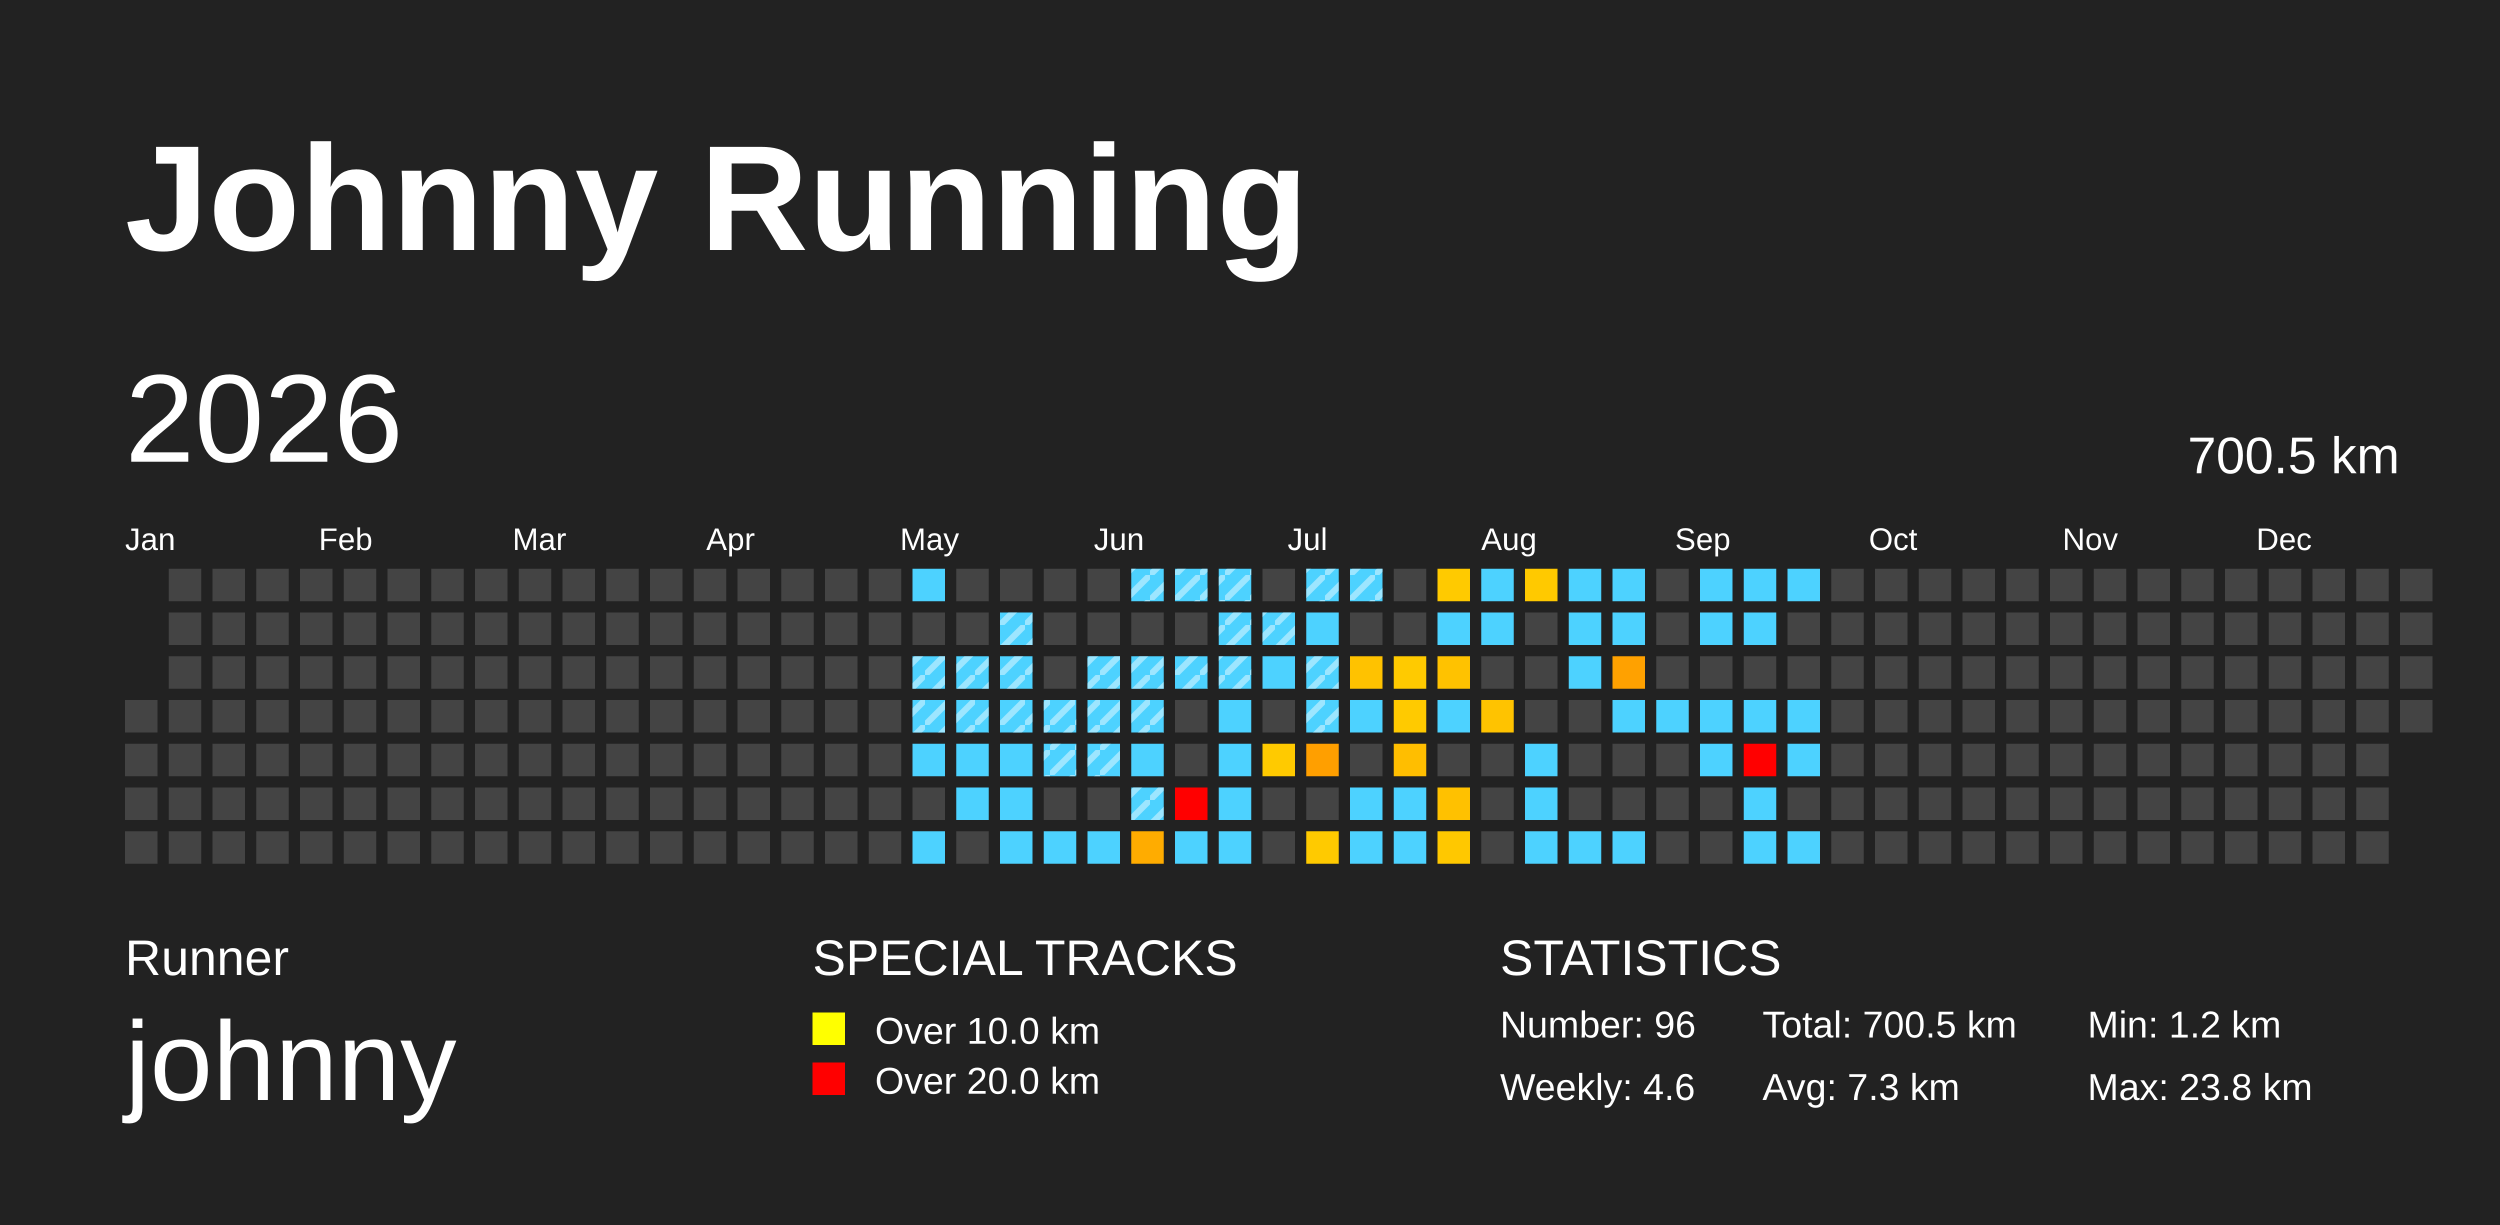
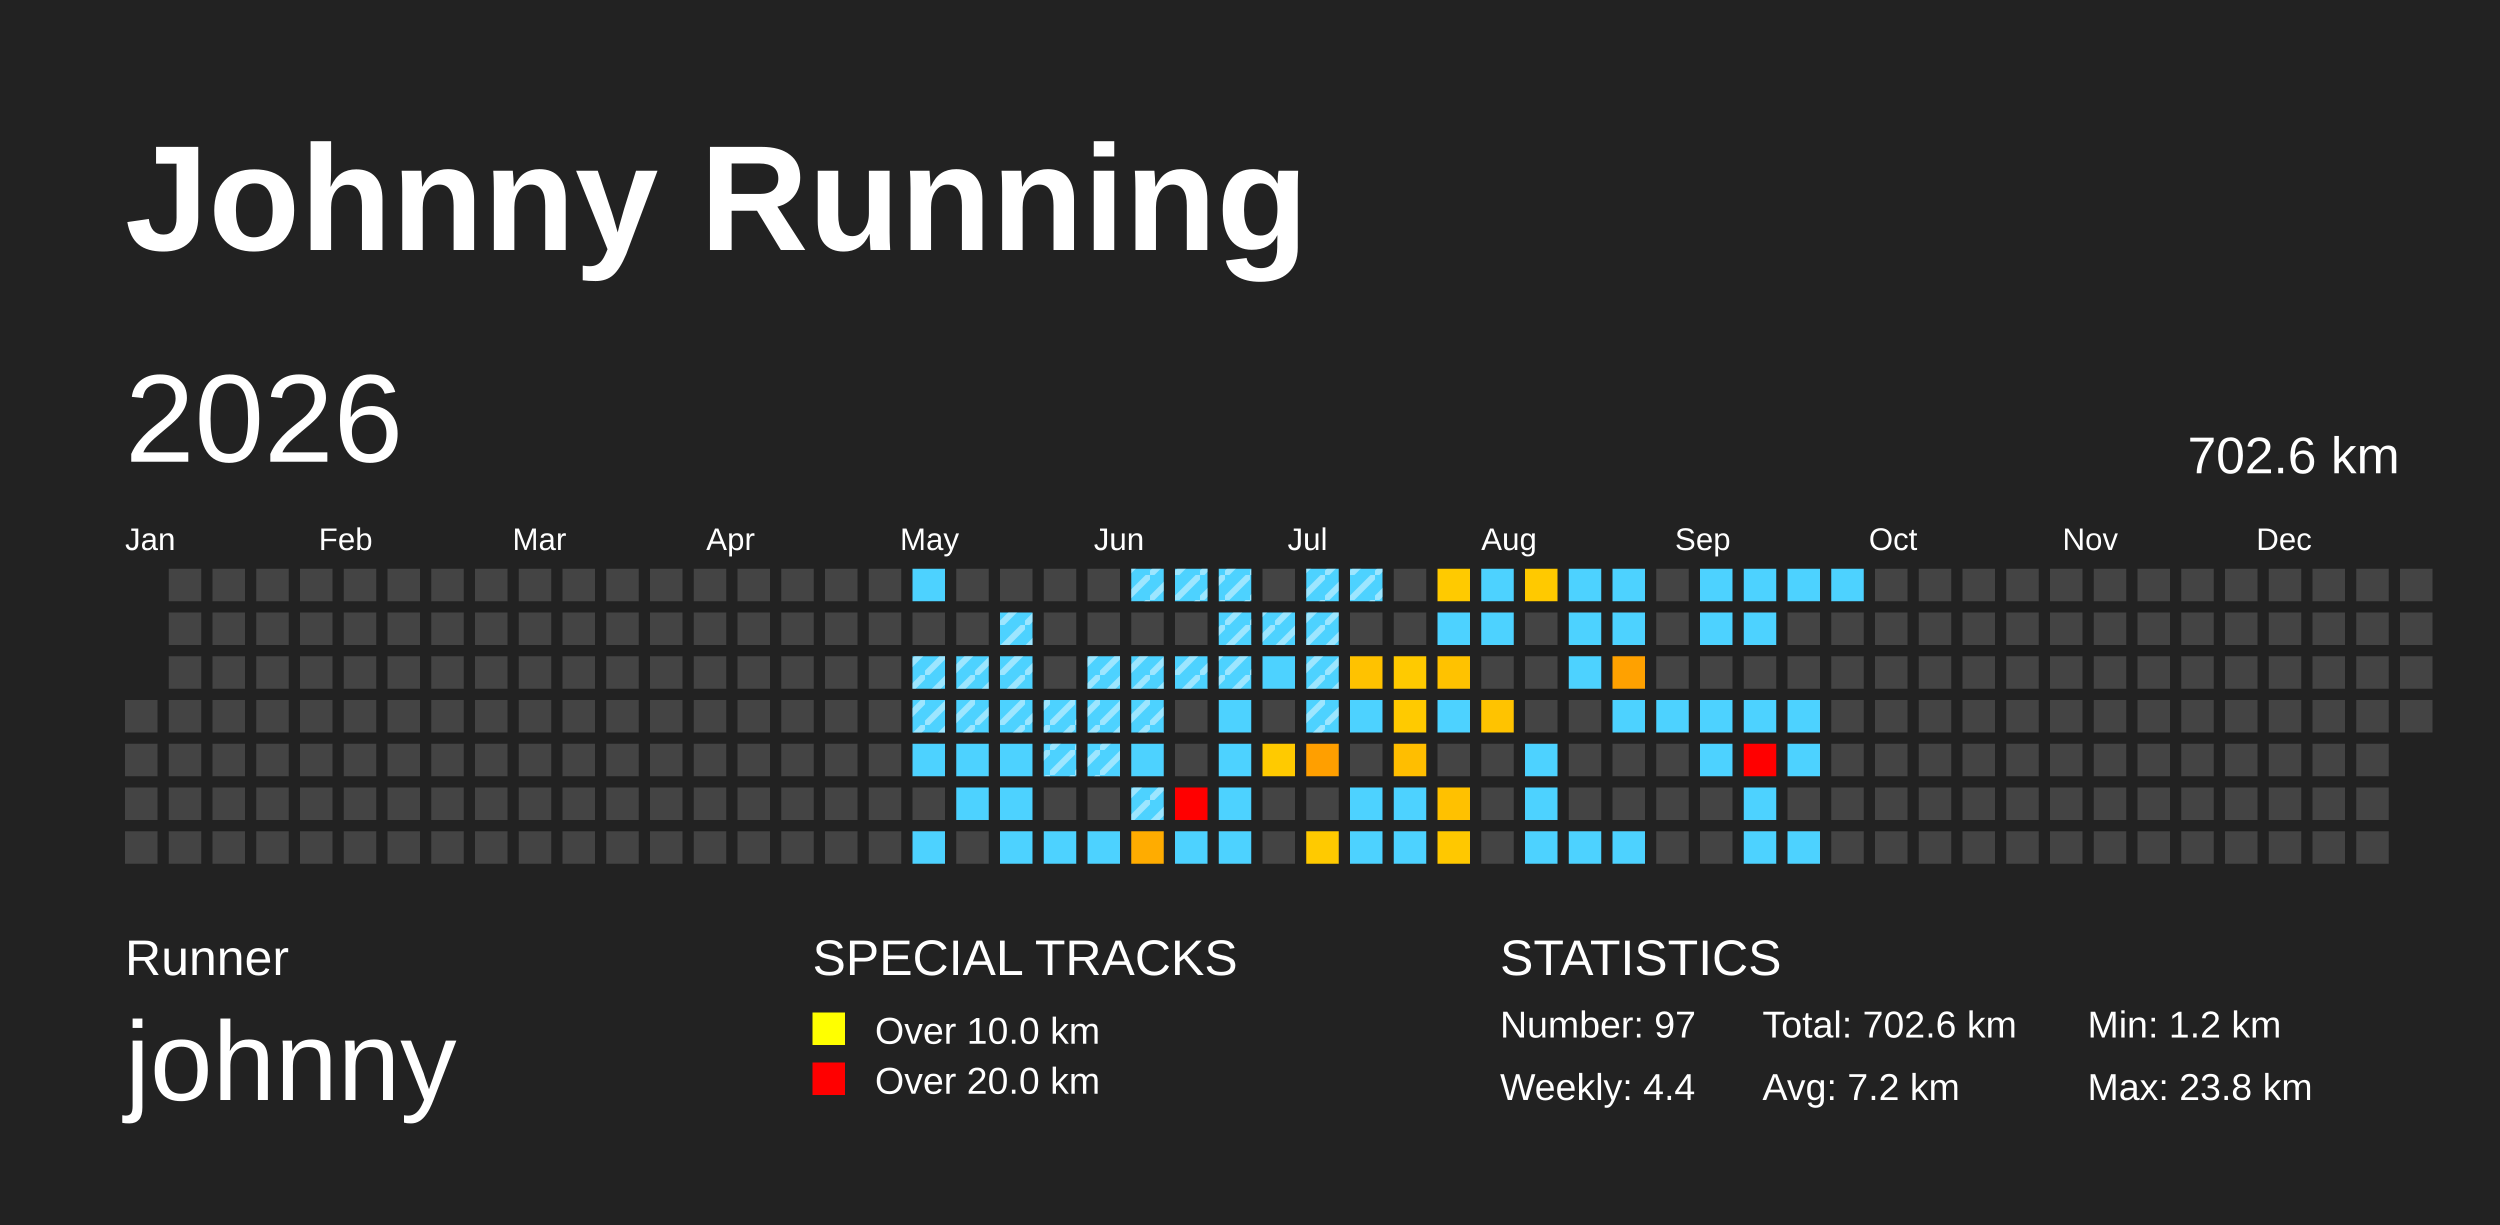
<svg xmlns="http://www.w3.org/2000/svg" baseProfile="full" height="98mm" version="1.1" viewBox="0,0,200,98" width="200mm">
  <defs>
    <pattern height="2" id="indoor-stripe" patternUnits="userSpaceOnUse" width="2">
      <line stroke="white" stroke-opacity="0.45" stroke-width="0.5" x1="0" x2="2" y1="2" y2="0" />
    </pattern>
  </defs>
  <rect fill="#222222" height="98" width="200" x="0" y="0" />
  <text fill="#FFFFFF" style="font-size:12px; font-family:Arial; font-weight:bold;" x="10" y="20">Johnny Running</text>
  <text fill="#FFFFFF" style="font-size:4px; font-family:Arial" x="10" y="78">Runner</text>
  <text fill="#FFFFFF" style="font-size:9px; font-family:Arial" x="10" y="88">johnny</text>
  <text fill="#FFFFFF" style="font-size:4px; font-family:Arial" x="65" y="78">SPECIAL TRACKS</text>
  <rect fill="yellow" height="2.6" width="2.6" x="65" y="81" />
  <text fill="#FFFFFF" style="font-size:3px; font-family:Arial" x="70" y="83.5">Over 10.0 km</text>
  <rect fill="red" height="2.6" width="2.6" x="65" y="85" />
  <text fill="#FFFFFF" style="font-size:3px; font-family:Arial" x="70" y="87.5">Over 20.0 km</text>
  <text fill="#FFFFFF" style="font-size:4px; font-family:Arial" x="120" y="78">STATISTICS</text>
-   <text fill="#FFFFFF" style="font-size:3px; font-family:Arial" x="120" y="83">Number: 96</text>
-   <text fill="#FFFFFF" style="font-size:3px; font-family:Arial" x="120" y="88">Weekly: 4.6</text>
-   <text fill="#FFFFFF" style="font-size:3px; font-family:Arial" x="141" y="83">Total: 700.5 km</text>
-   <text fill="#FFFFFF" style="font-size:3px; font-family:Arial" x="141" y="88">Avg: 7.3 km</text>
+   <text fill="#FFFFFF" style="font-size:3px; font-family:Arial" x="120" y="83">Number: 97</text>
+   <text fill="#FFFFFF" style="font-size:3px; font-family:Arial" x="120" y="88">Weekly: 4.4</text>
+   <text fill="#FFFFFF" style="font-size:3px; font-family:Arial" x="141" y="83">Total: 702.6 km</text>
+   <text fill="#FFFFFF" style="font-size:3px; font-family:Arial" x="141" y="88">Avg: 7.2 km</text>
  <text fill="#FFFFFF" style="font-size:3px; font-family:Arial" x="167" y="83">Min: 1.2 km</text>
  <text fill="#FFFFFF" style="font-size:3px; font-family:Arial" x="167" y="88">Max: 23.8 km</text>
  <text dominant-baseline="hanging" fill="#FFFFFF" style="font-size:10.0px; font-family:Arial;" x="10" y="30">2026</text>
-   <text dominant-baseline="hanging" fill="#FFFFFF" style="font-size:4.125px; font-family:Arial;" x="175" y="35">700.5 km</text>
+   <text dominant-baseline="hanging" fill="#FFFFFF" style="font-size:4.125px; font-family:Arial;" x="175" y="35">702.6 km</text>
  <text fill="#FFFFFF" style="font-size:2.5px; font-family:Arial" x="10.0" y="44">Jan</text>
  <text fill="#FFFFFF" style="font-size:2.5px; font-family:Arial" x="25.5" y="44">Feb</text>
  <text fill="#FFFFFF" style="font-size:2.5px; font-family:Arial" x="41.0" y="44">Mar</text>
  <text fill="#FFFFFF" style="font-size:2.5px; font-family:Arial" x="56.5" y="44">Apr</text>
  <text fill="#FFFFFF" style="font-size:2.5px; font-family:Arial" x="72.0" y="44">May</text>
  <text fill="#FFFFFF" style="font-size:2.5px; font-family:Arial" x="87.5" y="44">Jun</text>
  <text fill="#FFFFFF" style="font-size:2.5px; font-family:Arial" x="103.0" y="44">Jul</text>
  <text fill="#FFFFFF" style="font-size:2.5px; font-family:Arial" x="118.5" y="44">Aug</text>
  <text fill="#FFFFFF" style="font-size:2.5px; font-family:Arial" x="134.0" y="44">Sep</text>
  <text fill="#FFFFFF" style="font-size:2.5px; font-family:Arial" x="149.5" y="44">Oct</text>
  <text fill="#FFFFFF" style="font-size:2.5px; font-family:Arial" x="165.0" y="44">Nov</text>
  <text fill="#FFFFFF" style="font-size:2.5px; font-family:Arial" x="180.5" y="44">Dec</text>
  <rect fill="#444444" height="2.6" width="2.6" x="10.0" y="56.0" />
  <rect fill="#444444" height="2.6" width="2.6" x="10.0" y="59.5" />
  <rect fill="#444444" height="2.6" width="2.6" x="10.0" y="63.0" />
  <rect fill="#444444" height="2.6" width="2.6" x="10.0" y="66.5" />
  <rect fill="#444444" height="2.6" width="2.6" x="13.5" y="45.5" />
  <rect fill="#444444" height="2.6" width="2.6" x="13.5" y="49.0" />
  <rect fill="#444444" height="2.6" width="2.6" x="13.5" y="52.5" />
  <rect fill="#444444" height="2.6" width="2.6" x="13.5" y="56.0" />
  <rect fill="#444444" height="2.6" width="2.6" x="13.5" y="59.5" />
  <rect fill="#444444" height="2.6" width="2.6" x="13.5" y="63.0" />
  <rect fill="#444444" height="2.6" width="2.6" x="13.5" y="66.5" />
  <rect fill="#444444" height="2.6" width="2.6" x="17.0" y="45.5" />
  <rect fill="#444444" height="2.6" width="2.6" x="17.0" y="49.0" />
  <rect fill="#444444" height="2.6" width="2.6" x="17.0" y="52.5" />
  <rect fill="#444444" height="2.6" width="2.6" x="17.0" y="56.0" />
  <rect fill="#444444" height="2.6" width="2.6" x="17.0" y="59.5" />
  <rect fill="#444444" height="2.6" width="2.6" x="17.0" y="63.0" />
  <rect fill="#444444" height="2.6" width="2.6" x="17.0" y="66.5" />
  <rect fill="#444444" height="2.6" width="2.6" x="20.5" y="45.5" />
  <rect fill="#444444" height="2.6" width="2.6" x="20.5" y="49.0" />
  <rect fill="#444444" height="2.6" width="2.6" x="20.5" y="52.5" />
  <rect fill="#444444" height="2.6" width="2.6" x="20.5" y="56.0" />
  <rect fill="#444444" height="2.6" width="2.6" x="20.5" y="59.5" />
  <rect fill="#444444" height="2.6" width="2.6" x="20.5" y="63.0" />
  <rect fill="#444444" height="2.6" width="2.6" x="20.5" y="66.5" />
  <rect fill="#444444" height="2.6" width="2.6" x="24.0" y="45.5" />
  <rect fill="#444444" height="2.6" width="2.6" x="24.0" y="49.0" />
  <rect fill="#444444" height="2.6" width="2.6" x="24.0" y="52.5" />
  <rect fill="#444444" height="2.6" width="2.6" x="24.0" y="56.0" />
  <rect fill="#444444" height="2.6" width="2.6" x="24.0" y="59.5" />
  <rect fill="#444444" height="2.6" width="2.6" x="24.0" y="63.0" />
  <rect fill="#444444" height="2.6" width="2.6" x="24.0" y="66.5" />
  <rect fill="#444444" height="2.6" width="2.6" x="27.5" y="45.5" />
  <rect fill="#444444" height="2.6" width="2.6" x="27.5" y="49.0" />
  <rect fill="#444444" height="2.6" width="2.6" x="27.5" y="52.5" />
  <rect fill="#444444" height="2.6" width="2.6" x="27.5" y="56.0" />
  <rect fill="#444444" height="2.6" width="2.6" x="27.5" y="59.5" />
  <rect fill="#444444" height="2.6" width="2.6" x="27.5" y="63.0" />
  <rect fill="#444444" height="2.6" width="2.6" x="27.5" y="66.5" />
  <rect fill="#444444" height="2.6" width="2.6" x="31.0" y="45.5" />
  <rect fill="#444444" height="2.6" width="2.6" x="31.0" y="49.0" />
  <rect fill="#444444" height="2.6" width="2.6" x="31.0" y="52.5" />
  <rect fill="#444444" height="2.6" width="2.6" x="31.0" y="56.0" />
  <rect fill="#444444" height="2.6" width="2.6" x="31.0" y="59.5" />
  <rect fill="#444444" height="2.6" width="2.6" x="31.0" y="63.0" />
  <rect fill="#444444" height="2.6" width="2.6" x="31.0" y="66.5" />
  <rect fill="#444444" height="2.6" width="2.6" x="34.5" y="45.5" />
  <rect fill="#444444" height="2.6" width="2.6" x="34.5" y="49.0" />
  <rect fill="#444444" height="2.6" width="2.6" x="34.5" y="52.5" />
  <rect fill="#444444" height="2.6" width="2.6" x="34.5" y="56.0" />
  <rect fill="#444444" height="2.6" width="2.6" x="34.5" y="59.5" />
  <rect fill="#444444" height="2.6" width="2.6" x="34.5" y="63.0" />
  <rect fill="#444444" height="2.6" width="2.6" x="34.5" y="66.5" />
  <rect fill="#444444" height="2.6" width="2.6" x="38.0" y="45.5" />
  <rect fill="#444444" height="2.6" width="2.6" x="38.0" y="49.0" />
  <rect fill="#444444" height="2.6" width="2.6" x="38.0" y="52.5" />
  <rect fill="#444444" height="2.6" width="2.6" x="38.0" y="56.0" />
  <rect fill="#444444" height="2.6" width="2.6" x="38.0" y="59.5" />
  <rect fill="#444444" height="2.6" width="2.6" x="38.0" y="63.0" />
  <rect fill="#444444" height="2.6" width="2.6" x="38.0" y="66.5" />
  <rect fill="#444444" height="2.6" width="2.6" x="41.5" y="45.5" />
  <rect fill="#444444" height="2.6" width="2.6" x="41.5" y="49.0" />
  <rect fill="#444444" height="2.6" width="2.6" x="41.5" y="52.5" />
  <rect fill="#444444" height="2.6" width="2.6" x="41.5" y="56.0" />
  <rect fill="#444444" height="2.6" width="2.6" x="41.5" y="59.5" />
  <rect fill="#444444" height="2.6" width="2.6" x="41.5" y="63.0" />
  <rect fill="#444444" height="2.6" width="2.6" x="41.5" y="66.5" />
  <rect fill="#444444" height="2.6" width="2.6" x="45.0" y="45.5" />
  <rect fill="#444444" height="2.6" width="2.6" x="45.0" y="49.0" />
  <rect fill="#444444" height="2.6" width="2.6" x="45.0" y="52.5" />
  <rect fill="#444444" height="2.6" width="2.6" x="45.0" y="56.0" />
  <rect fill="#444444" height="2.6" width="2.6" x="45.0" y="59.5" />
  <rect fill="#444444" height="2.6" width="2.6" x="45.0" y="63.0" />
  <rect fill="#444444" height="2.6" width="2.6" x="45.0" y="66.5" />
  <rect fill="#444444" height="2.6" width="2.6" x="48.5" y="45.5" />
  <rect fill="#444444" height="2.6" width="2.6" x="48.5" y="49.0" />
  <rect fill="#444444" height="2.6" width="2.6" x="48.5" y="52.5" />
  <rect fill="#444444" height="2.6" width="2.6" x="48.5" y="56.0" />
  <rect fill="#444444" height="2.6" width="2.6" x="48.5" y="59.5" />
  <rect fill="#444444" height="2.6" width="2.6" x="48.5" y="63.0" />
  <rect fill="#444444" height="2.6" width="2.6" x="48.5" y="66.5" />
  <rect fill="#444444" height="2.6" width="2.6" x="52.0" y="45.5" />
  <rect fill="#444444" height="2.6" width="2.6" x="52.0" y="49.0" />
  <rect fill="#444444" height="2.6" width="2.6" x="52.0" y="52.5" />
  <rect fill="#444444" height="2.6" width="2.6" x="52.0" y="56.0" />
  <rect fill="#444444" height="2.6" width="2.6" x="52.0" y="59.5" />
  <rect fill="#444444" height="2.6" width="2.6" x="52.0" y="63.0" />
  <rect fill="#444444" height="2.6" width="2.6" x="52.0" y="66.5" />
  <rect fill="#444444" height="2.6" width="2.6" x="55.5" y="45.5" />
  <rect fill="#444444" height="2.6" width="2.6" x="55.5" y="49.0" />
  <rect fill="#444444" height="2.6" width="2.6" x="55.5" y="52.5" />
  <rect fill="#444444" height="2.6" width="2.6" x="55.5" y="56.0" />
  <rect fill="#444444" height="2.6" width="2.6" x="55.5" y="59.5" />
  <rect fill="#444444" height="2.6" width="2.6" x="55.5" y="63.0" />
  <rect fill="#444444" height="2.6" width="2.6" x="55.5" y="66.5" />
  <rect fill="#444444" height="2.6" width="2.6" x="59.0" y="45.5" />
  <rect fill="#444444" height="2.6" width="2.6" x="59.0" y="49.0" />
  <rect fill="#444444" height="2.6" width="2.6" x="59.0" y="52.5" />
  <rect fill="#444444" height="2.6" width="2.6" x="59.0" y="56.0" />
  <rect fill="#444444" height="2.6" width="2.6" x="59.0" y="59.5" />
  <rect fill="#444444" height="2.6" width="2.6" x="59.0" y="63.0" />
  <rect fill="#444444" height="2.6" width="2.6" x="59.0" y="66.5" />
  <rect fill="#444444" height="2.6" width="2.6" x="62.5" y="45.5" />
  <rect fill="#444444" height="2.6" width="2.6" x="62.5" y="49.0" />
  <rect fill="#444444" height="2.6" width="2.6" x="62.5" y="52.5" />
  <rect fill="#444444" height="2.6" width="2.6" x="62.5" y="56.0" />
  <rect fill="#444444" height="2.6" width="2.6" x="62.5" y="59.5" />
  <rect fill="#444444" height="2.6" width="2.6" x="62.5" y="63.0" />
  <rect fill="#444444" height="2.6" width="2.6" x="62.5" y="66.5" />
  <rect fill="#444444" height="2.6" width="2.6" x="66.0" y="45.5" />
  <rect fill="#444444" height="2.6" width="2.6" x="66.0" y="49.0" />
  <rect fill="#444444" height="2.6" width="2.6" x="66.0" y="52.5" />
  <rect fill="#444444" height="2.6" width="2.6" x="66.0" y="56.0" />
  <rect fill="#444444" height="2.6" width="2.6" x="66.0" y="59.5" />
  <rect fill="#444444" height="2.6" width="2.6" x="66.0" y="63.0" />
  <rect fill="#444444" height="2.6" width="2.6" x="66.0" y="66.5" />
  <rect fill="#444444" height="2.6" width="2.6" x="69.5" y="45.5" />
  <rect fill="#444444" height="2.6" width="2.6" x="69.5" y="49.0" />
  <rect fill="#444444" height="2.6" width="2.6" x="69.5" y="52.5" />
  <rect fill="#444444" height="2.6" width="2.6" x="69.5" y="56.0" />
  <rect fill="#444444" height="2.6" width="2.6" x="69.5" y="59.5" />
  <rect fill="#444444" height="2.6" width="2.6" x="69.5" y="63.0" />
  <rect fill="#444444" height="2.6" width="2.6" x="69.5" y="66.5" />
  <rect fill="#4dd2ff" height="2.6" width="2.6" x="73.0" y="45.5" />
  <rect fill="#444444" height="2.6" width="2.6" x="73.0" y="49.0" />
  <rect fill="#4dd2ff" height="2.6" width="2.6" x="73.0" y="52.5" />
  <rect fill="url(#indoor-stripe)" height="2.6" style="pointer-events: none;" width="2.6" x="73.0" y="52.5" />
  <rect fill="#4dd2ff" height="2.6" width="2.6" x="73.0" y="56.0" />
  <rect fill="url(#indoor-stripe)" height="2.6" style="pointer-events: none;" width="2.6" x="73.0" y="56.0" />
  <rect fill="#4dd2ff" height="2.6" width="2.6" x="73.0" y="59.5" />
  <rect fill="#444444" height="2.6" width="2.6" x="73.0" y="63.0" />
  <rect fill="#4dd2ff" height="2.6" width="2.6" x="73.0" y="66.5" />
  <rect fill="#444444" height="2.6" width="2.6" x="76.5" y="45.5" />
  <rect fill="#444444" height="2.6" width="2.6" x="76.5" y="49.0" />
  <rect fill="#4dd2ff" height="2.6" width="2.6" x="76.5" y="52.5" />
  <rect fill="url(#indoor-stripe)" height="2.6" style="pointer-events: none;" width="2.6" x="76.5" y="52.5" />
  <rect fill="#4dd2ff" height="2.6" width="2.6" x="76.5" y="56.0" />
  <rect fill="url(#indoor-stripe)" height="2.6" style="pointer-events: none;" width="2.6" x="76.5" y="56.0" />
  <rect fill="#4dd2ff" height="2.6" width="2.6" x="76.5" y="59.5" />
  <rect fill="#4dd2ff" height="2.6" width="2.6" x="76.5" y="63.0" />
  <rect fill="#444444" height="2.6" width="2.6" x="76.5" y="66.5" />
  <rect fill="#444444" height="2.6" width="2.6" x="80.0" y="45.5" />
  <rect fill="#4dd2ff" height="2.6" width="2.6" x="80.0" y="49.0" />
  <rect fill="url(#indoor-stripe)" height="2.6" style="pointer-events: none;" width="2.6" x="80.0" y="49.0" />
  <rect fill="#4dd2ff" height="2.6" width="2.6" x="80.0" y="52.5" />
  <rect fill="url(#indoor-stripe)" height="2.6" style="pointer-events: none;" width="2.6" x="80.0" y="52.5" />
  <rect fill="#4dd2ff" height="2.6" width="2.6" x="80.0" y="56.0" />
  <rect fill="url(#indoor-stripe)" height="2.6" style="pointer-events: none;" width="2.6" x="80.0" y="56.0" />
  <rect fill="#4dd2ff" height="2.6" width="2.6" x="80.0" y="59.5" />
  <rect fill="#4dd2ff" height="2.6" width="2.6" x="80.0" y="63.0" />
  <rect fill="#4dd2ff" height="2.6" width="2.6" x="80.0" y="66.5" />
  <rect fill="#444444" height="2.6" width="2.6" x="83.5" y="45.5" />
  <rect fill="#444444" height="2.6" width="2.6" x="83.5" y="49.0" />
  <rect fill="#444444" height="2.6" width="2.6" x="83.5" y="52.5" />
  <rect fill="#4dd2ff" height="2.6" width="2.6" x="83.5" y="56.0" />
  <rect fill="url(#indoor-stripe)" height="2.6" style="pointer-events: none;" width="2.6" x="83.5" y="56.0" />
  <rect fill="#4dd2ff" height="2.6" width="2.6" x="83.5" y="59.5" />
  <rect fill="url(#indoor-stripe)" height="2.6" style="pointer-events: none;" width="2.6" x="83.5" y="59.5" />
  <rect fill="#444444" height="2.6" width="2.6" x="83.5" y="63.0" />
  <rect fill="#4dd2ff" height="2.6" width="2.6" x="83.5" y="66.5" />
  <rect fill="#444444" height="2.6" width="2.6" x="87.0" y="45.5" />
  <rect fill="#444444" height="2.6" width="2.6" x="87.0" y="49.0" />
  <rect fill="#4dd2ff" height="2.6" width="2.6" x="87.0" y="52.5" />
  <rect fill="url(#indoor-stripe)" height="2.6" style="pointer-events: none;" width="2.6" x="87.0" y="52.5" />
  <rect fill="#4dd2ff" height="2.6" width="2.6" x="87.0" y="56.0" />
  <rect fill="url(#indoor-stripe)" height="2.6" style="pointer-events: none;" width="2.6" x="87.0" y="56.0" />
  <rect fill="#4dd2ff" height="2.6" width="2.6" x="87.0" y="59.5" />
  <rect fill="url(#indoor-stripe)" height="2.6" style="pointer-events: none;" width="2.6" x="87.0" y="59.5" />
  <rect fill="#444444" height="2.6" width="2.6" x="87.0" y="63.0" />
  <rect fill="#4dd2ff" height="2.6" width="2.6" x="87.0" y="66.5" />
  <rect fill="#4dd2ff" height="2.6" width="2.6" x="90.5" y="45.5" />
  <rect fill="url(#indoor-stripe)" height="2.6" style="pointer-events: none;" width="2.6" x="90.5" y="45.5" />
  <rect fill="#444444" height="2.6" width="2.6" x="90.5" y="49.0" />
  <rect fill="#4dd2ff" height="2.6" width="2.6" x="90.5" y="52.5" />
  <rect fill="url(#indoor-stripe)" height="2.6" style="pointer-events: none;" width="2.6" x="90.5" y="52.5" />
  <rect fill="#4dd2ff" height="2.6" width="2.6" x="90.5" y="56.0" />
  <rect fill="url(#indoor-stripe)" height="2.6" style="pointer-events: none;" width="2.6" x="90.5" y="56.0" />
  <rect fill="#4dd2ff" height="2.6" width="2.6" x="90.5" y="59.5" />
  <rect fill="#4dd2ff" height="2.6" width="2.6" x="90.5" y="63.0" />
  <rect fill="url(#indoor-stripe)" height="2.6" style="pointer-events: none;" width="2.6" x="90.5" y="63.0" />
  <rect fill="#ffac00" height="2.6" width="2.6" x="90.5" y="66.5" />
  <rect fill="#4dd2ff" height="2.6" width="2.6" x="94.0" y="45.5" />
  <rect fill="url(#indoor-stripe)" height="2.6" style="pointer-events: none;" width="2.6" x="94.0" y="45.5" />
  <rect fill="#444444" height="2.6" width="2.6" x="94.0" y="49.0" />
  <rect fill="#4dd2ff" height="2.6" width="2.6" x="94.0" y="52.5" />
  <rect fill="url(#indoor-stripe)" height="2.6" style="pointer-events: none;" width="2.6" x="94.0" y="52.5" />
  <rect fill="#444444" height="2.6" width="2.6" x="94.0" y="56.0" />
  <rect fill="#444444" height="2.6" width="2.6" x="94.0" y="59.5" />
  <rect fill="red" height="2.6" width="2.6" x="94.0" y="63.0" />
  <rect fill="#4dd2ff" height="2.6" width="2.6" x="94.0" y="66.5" />
  <rect fill="#4dd2ff" height="2.6" width="2.6" x="97.5" y="45.5" />
  <rect fill="url(#indoor-stripe)" height="2.6" style="pointer-events: none;" width="2.6" x="97.5" y="45.5" />
  <rect fill="#4dd2ff" height="2.6" width="2.6" x="97.5" y="49.0" />
  <rect fill="url(#indoor-stripe)" height="2.6" style="pointer-events: none;" width="2.6" x="97.5" y="49.0" />
  <rect fill="#4dd2ff" height="2.6" width="2.6" x="97.5" y="52.5" />
  <rect fill="url(#indoor-stripe)" height="2.6" style="pointer-events: none;" width="2.6" x="97.5" y="52.5" />
  <rect fill="#4dd2ff" height="2.6" width="2.6" x="97.5" y="56.0" />
  <rect fill="#4dd2ff" height="2.6" width="2.6" x="97.5" y="59.5" />
  <rect fill="#4dd2ff" height="2.6" width="2.6" x="97.5" y="63.0" />
  <rect fill="#4dd2ff" height="2.6" width="2.6" x="97.5" y="66.5" />
  <rect fill="#444444" height="2.6" width="2.6" x="101.0" y="45.5" />
  <rect fill="#4dd2ff" height="2.6" width="2.6" x="101.0" y="49.0" />
  <rect fill="url(#indoor-stripe)" height="2.6" style="pointer-events: none;" width="2.6" x="101.0" y="49.0" />
  <rect fill="#4dd2ff" height="2.6" width="2.6" x="101.0" y="52.5" />
  <rect fill="#444444" height="2.6" width="2.6" x="101.0" y="56.0" />
  <rect fill="#ffca00" height="2.6" width="2.6" x="101.0" y="59.5" />
  <rect fill="#444444" height="2.6" width="2.6" x="101.0" y="63.0" />
  <rect fill="#444444" height="2.6" width="2.6" x="101.0" y="66.5" />
  <rect fill="#4dd2ff" height="2.6" width="2.6" x="104.5" y="45.5" />
  <rect fill="url(#indoor-stripe)" height="2.6" style="pointer-events: none;" width="2.6" x="104.5" y="45.5" />
  <rect fill="#4dd2ff" height="2.6" width="2.6" x="104.5" y="49.0" />
+   <rect fill="url(#indoor-stripe)" height="2.6" style="pointer-events: none;" width="2.6" x="104.5" y="49.0" />
  <rect fill="#4dd2ff" height="2.6" width="2.6" x="104.5" y="52.5" />
  <rect fill="url(#indoor-stripe)" height="2.6" style="pointer-events: none;" width="2.6" x="104.5" y="52.5" />
  <rect fill="#4dd2ff" height="2.6" width="2.6" x="104.5" y="56.0" />
  <rect fill="url(#indoor-stripe)" height="2.6" style="pointer-events: none;" width="2.6" x="104.5" y="56.0" />
  <rect fill="#ff9f00" height="2.6" width="2.6" x="104.5" y="59.5" />
  <rect fill="#444444" height="2.6" width="2.6" x="104.5" y="63.0" />
  <rect fill="#ffca00" height="2.6" width="2.6" x="104.5" y="66.5" />
  <rect fill="#4dd2ff" height="2.6" width="2.6" x="108.0" y="45.5" />
  <rect fill="url(#indoor-stripe)" height="2.6" style="pointer-events: none;" width="2.6" x="108.0" y="45.5" />
  <rect fill="#444444" height="2.6" width="2.6" x="108.0" y="49.0" />
  <rect fill="#ffc200" height="2.6" width="2.6" x="108.0" y="52.5" />
  <rect fill="#4dd2ff" height="2.6" width="2.6" x="108.0" y="56.0" />
  <rect fill="#444444" height="2.6" width="2.6" x="108.0" y="59.5" />
  <rect fill="#4dd2ff" height="2.6" width="2.6" x="108.0" y="63.0" />
  <rect fill="#4dd2ff" height="2.6" width="2.6" x="108.0" y="66.5" />
  <rect fill="#444444" height="2.6" width="2.6" x="111.5" y="45.5" />
  <rect fill="#444444" height="2.6" width="2.6" x="111.5" y="49.0" />
  <rect fill="#ffca00" height="2.6" width="2.6" x="111.5" y="52.5" />
  <rect fill="#ffca00" height="2.6" width="2.6" x="111.5" y="56.0" />
  <rect fill="#ffbe00" height="2.6" width="2.6" x="111.5" y="59.5" />
  <rect fill="#4dd2ff" height="2.6" width="2.6" x="111.5" y="63.0" />
  <rect fill="#4dd2ff" height="2.6" width="2.6" x="111.5" y="66.5" />
  <rect fill="#ffca00" height="2.6" width="2.6" x="115.0" y="45.5" />
  <rect fill="#4dd2ff" height="2.6" width="2.6" x="115.0" y="49.0" />
  <rect fill="#ffc200" height="2.6" width="2.6" x="115.0" y="52.5" />
  <rect fill="#4dd2ff" height="2.6" width="2.6" x="115.0" y="56.0" />
  <rect fill="#444444" height="2.6" width="2.6" x="115.0" y="59.5" />
  <rect fill="#ffc100" height="2.6" width="2.6" x="115.0" y="63.0" />
  <rect fill="#ffc800" height="2.6" width="2.6" x="115.0" y="66.5" />
  <rect fill="#4dd2ff" height="2.6" width="2.6" x="118.5" y="45.5" />
  <rect fill="#4dd2ff" height="2.6" width="2.6" x="118.5" y="49.0" />
  <rect fill="#444444" height="2.6" width="2.6" x="118.5" y="52.5" />
  <rect fill="#ffc300" height="2.6" width="2.6" x="118.5" y="56.0" />
  <rect fill="#444444" height="2.6" width="2.6" x="118.5" y="59.5" />
  <rect fill="#444444" height="2.6" width="2.6" x="118.5" y="63.0" />
  <rect fill="#444444" height="2.6" width="2.6" x="118.5" y="66.5" />
  <rect fill="#ffc900" height="2.6" width="2.6" x="122.0" y="45.5" />
  <rect fill="#444444" height="2.6" width="2.6" x="122.0" y="49.0" />
  <rect fill="#444444" height="2.6" width="2.6" x="122.0" y="52.5" />
  <rect fill="#444444" height="2.6" width="2.6" x="122.0" y="56.0" />
  <rect fill="#4dd2ff" height="2.6" width="2.6" x="122.0" y="59.5" />
  <rect fill="#4dd2ff" height="2.6" width="2.6" x="122.0" y="63.0" />
  <rect fill="#4dd2ff" height="2.6" width="2.6" x="122.0" y="66.5" />
  <rect fill="#4dd2ff" height="2.6" width="2.6" x="125.5" y="45.5" />
  <rect fill="#4dd2ff" height="2.6" width="2.6" x="125.5" y="49.0" />
  <rect fill="#4dd2ff" height="2.6" width="2.6" x="125.5" y="52.5" />
  <rect fill="#444444" height="2.6" width="2.6" x="125.5" y="56.0" />
  <rect fill="#444444" height="2.6" width="2.6" x="125.5" y="59.5" />
  <rect fill="#444444" height="2.6" width="2.6" x="125.5" y="63.0" />
  <rect fill="#4dd2ff" height="2.6" width="2.6" x="125.5" y="66.5" />
  <rect fill="#4dd2ff" height="2.6" width="2.6" x="129.0" y="45.5" />
  <rect fill="#4dd2ff" height="2.6" width="2.6" x="129.0" y="49.0" />
  <rect fill="#ffa100" height="2.6" width="2.6" x="129.0" y="52.5" />
  <rect fill="#4dd2ff" height="2.6" width="2.6" x="129.0" y="56.0" />
  <rect fill="#444444" height="2.6" width="2.6" x="129.0" y="59.5" />
  <rect fill="#444444" height="2.6" width="2.6" x="129.0" y="63.0" />
  <rect fill="#4dd2ff" height="2.6" width="2.6" x="129.0" y="66.5" />
  <rect fill="#444444" height="2.6" width="2.6" x="132.5" y="45.5" />
  <rect fill="#444444" height="2.6" width="2.6" x="132.5" y="49.0" />
  <rect fill="#444444" height="2.6" width="2.6" x="132.5" y="52.5" />
  <rect fill="#4dd2ff" height="2.6" width="2.6" x="132.5" y="56.0" />
  <rect fill="#444444" height="2.6" width="2.6" x="132.5" y="59.5" />
  <rect fill="#444444" height="2.6" width="2.6" x="132.5" y="63.0" />
  <rect fill="#444444" height="2.6" width="2.6" x="132.5" y="66.5" />
  <rect fill="#4dd2ff" height="2.6" width="2.6" x="136.0" y="45.5" />
  <rect fill="#4dd2ff" height="2.6" width="2.6" x="136.0" y="49.0" />
  <rect fill="#444444" height="2.6" width="2.6" x="136.0" y="52.5" />
  <rect fill="#4dd2ff" height="2.6" width="2.6" x="136.0" y="56.0" />
  <rect fill="#4dd2ff" height="2.6" width="2.6" x="136.0" y="59.5" />
  <rect fill="#444444" height="2.6" width="2.6" x="136.0" y="63.0" />
  <rect fill="#444444" height="2.6" width="2.6" x="136.0" y="66.5" />
  <rect fill="#4dd2ff" height="2.6" width="2.6" x="139.5" y="45.5" />
  <rect fill="#4dd2ff" height="2.6" width="2.6" x="139.5" y="49.0" />
  <rect fill="#444444" height="2.6" width="2.6" x="139.5" y="52.5" />
  <rect fill="#4dd2ff" height="2.6" width="2.6" x="139.5" y="56.0" />
  <rect fill="red" height="2.6" width="2.6" x="139.5" y="59.5" />
  <rect fill="#4dd2ff" height="2.6" width="2.6" x="139.5" y="63.0" />
  <rect fill="#4dd2ff" height="2.6" width="2.6" x="139.5" y="66.5" />
  <rect fill="#4dd2ff" height="2.6" width="2.6" x="143.0" y="45.5" />
  <rect fill="#444444" height="2.6" width="2.6" x="143.0" y="49.0" />
  <rect fill="#444444" height="2.6" width="2.6" x="143.0" y="52.5" />
  <rect fill="#4dd2ff" height="2.6" width="2.6" x="143.0" y="56.0" />
  <rect fill="#4dd2ff" height="2.6" width="2.6" x="143.0" y="59.5" />
  <rect fill="#444444" height="2.6" width="2.6" x="143.0" y="63.0" />
  <rect fill="#4dd2ff" height="2.6" width="2.6" x="143.0" y="66.5" />
-   <rect fill="#444444" height="2.6" width="2.6" x="146.5" y="45.5" />
+   <rect fill="#4dd2ff" height="2.6" width="2.6" x="146.5" y="45.5" />
  <rect fill="#444444" height="2.6" width="2.6" x="146.5" y="49.0" />
  <rect fill="#444444" height="2.6" width="2.6" x="146.5" y="52.5" />
  <rect fill="#444444" height="2.6" width="2.6" x="146.5" y="56.0" />
  <rect fill="#444444" height="2.6" width="2.6" x="146.5" y="59.5" />
  <rect fill="#444444" height="2.6" width="2.6" x="146.5" y="63.0" />
  <rect fill="#444444" height="2.6" width="2.6" x="146.5" y="66.5" />
  <rect fill="#444444" height="2.6" width="2.6" x="150.0" y="45.5" />
  <rect fill="#444444" height="2.6" width="2.6" x="150.0" y="49.0" />
  <rect fill="#444444" height="2.6" width="2.6" x="150.0" y="52.5" />
  <rect fill="#444444" height="2.6" width="2.6" x="150.0" y="56.0" />
  <rect fill="#444444" height="2.6" width="2.6" x="150.0" y="59.5" />
  <rect fill="#444444" height="2.6" width="2.6" x="150.0" y="63.0" />
  <rect fill="#444444" height="2.6" width="2.6" x="150.0" y="66.5" />
  <rect fill="#444444" height="2.6" width="2.6" x="153.5" y="45.5" />
  <rect fill="#444444" height="2.6" width="2.6" x="153.5" y="49.0" />
  <rect fill="#444444" height="2.6" width="2.6" x="153.5" y="52.5" />
  <rect fill="#444444" height="2.6" width="2.6" x="153.5" y="56.0" />
  <rect fill="#444444" height="2.6" width="2.6" x="153.5" y="59.5" />
  <rect fill="#444444" height="2.6" width="2.6" x="153.5" y="63.0" />
  <rect fill="#444444" height="2.6" width="2.6" x="153.5" y="66.5" />
  <rect fill="#444444" height="2.6" width="2.6" x="157.0" y="45.5" />
  <rect fill="#444444" height="2.6" width="2.6" x="157.0" y="49.0" />
  <rect fill="#444444" height="2.6" width="2.6" x="157.0" y="52.5" />
  <rect fill="#444444" height="2.6" width="2.6" x="157.0" y="56.0" />
  <rect fill="#444444" height="2.6" width="2.6" x="157.0" y="59.5" />
  <rect fill="#444444" height="2.6" width="2.6" x="157.0" y="63.0" />
  <rect fill="#444444" height="2.6" width="2.6" x="157.0" y="66.5" />
  <rect fill="#444444" height="2.6" width="2.6" x="160.5" y="45.5" />
  <rect fill="#444444" height="2.6" width="2.6" x="160.5" y="49.0" />
  <rect fill="#444444" height="2.6" width="2.6" x="160.5" y="52.5" />
  <rect fill="#444444" height="2.6" width="2.6" x="160.5" y="56.0" />
  <rect fill="#444444" height="2.6" width="2.6" x="160.5" y="59.5" />
  <rect fill="#444444" height="2.6" width="2.6" x="160.5" y="63.0" />
  <rect fill="#444444" height="2.6" width="2.6" x="160.5" y="66.5" />
  <rect fill="#444444" height="2.6" width="2.6" x="164.0" y="45.5" />
  <rect fill="#444444" height="2.6" width="2.6" x="164.0" y="49.0" />
  <rect fill="#444444" height="2.6" width="2.6" x="164.0" y="52.5" />
  <rect fill="#444444" height="2.6" width="2.6" x="164.0" y="56.0" />
  <rect fill="#444444" height="2.6" width="2.6" x="164.0" y="59.5" />
  <rect fill="#444444" height="2.6" width="2.6" x="164.0" y="63.0" />
  <rect fill="#444444" height="2.6" width="2.6" x="164.0" y="66.5" />
  <rect fill="#444444" height="2.6" width="2.6" x="167.5" y="45.5" />
  <rect fill="#444444" height="2.6" width="2.6" x="167.5" y="49.0" />
  <rect fill="#444444" height="2.6" width="2.6" x="167.5" y="52.5" />
  <rect fill="#444444" height="2.6" width="2.6" x="167.5" y="56.0" />
  <rect fill="#444444" height="2.6" width="2.6" x="167.5" y="59.5" />
  <rect fill="#444444" height="2.6" width="2.6" x="167.5" y="63.0" />
  <rect fill="#444444" height="2.6" width="2.6" x="167.5" y="66.5" />
  <rect fill="#444444" height="2.6" width="2.6" x="171.0" y="45.5" />
  <rect fill="#444444" height="2.6" width="2.6" x="171.0" y="49.0" />
  <rect fill="#444444" height="2.6" width="2.6" x="171.0" y="52.5" />
  <rect fill="#444444" height="2.6" width="2.6" x="171.0" y="56.0" />
  <rect fill="#444444" height="2.6" width="2.6" x="171.0" y="59.5" />
  <rect fill="#444444" height="2.6" width="2.6" x="171.0" y="63.0" />
  <rect fill="#444444" height="2.6" width="2.6" x="171.0" y="66.5" />
  <rect fill="#444444" height="2.6" width="2.6" x="174.5" y="45.5" />
  <rect fill="#444444" height="2.6" width="2.6" x="174.5" y="49.0" />
  <rect fill="#444444" height="2.6" width="2.6" x="174.5" y="52.5" />
  <rect fill="#444444" height="2.6" width="2.6" x="174.5" y="56.0" />
  <rect fill="#444444" height="2.6" width="2.6" x="174.5" y="59.5" />
  <rect fill="#444444" height="2.6" width="2.6" x="174.5" y="63.0" />
  <rect fill="#444444" height="2.6" width="2.6" x="174.5" y="66.5" />
  <rect fill="#444444" height="2.6" width="2.6" x="178.0" y="45.5" />
  <rect fill="#444444" height="2.6" width="2.6" x="178.0" y="49.0" />
  <rect fill="#444444" height="2.6" width="2.6" x="178.0" y="52.5" />
  <rect fill="#444444" height="2.6" width="2.6" x="178.0" y="56.0" />
  <rect fill="#444444" height="2.6" width="2.6" x="178.0" y="59.5" />
  <rect fill="#444444" height="2.6" width="2.6" x="178.0" y="63.0" />
  <rect fill="#444444" height="2.6" width="2.6" x="178.0" y="66.5" />
  <rect fill="#444444" height="2.6" width="2.6" x="181.5" y="45.5" />
  <rect fill="#444444" height="2.6" width="2.6" x="181.5" y="49.0" />
  <rect fill="#444444" height="2.6" width="2.6" x="181.5" y="52.5" />
  <rect fill="#444444" height="2.6" width="2.6" x="181.5" y="56.0" />
  <rect fill="#444444" height="2.6" width="2.6" x="181.5" y="59.5" />
  <rect fill="#444444" height="2.6" width="2.6" x="181.5" y="63.0" />
  <rect fill="#444444" height="2.6" width="2.6" x="181.5" y="66.5" />
  <rect fill="#444444" height="2.6" width="2.6" x="185.0" y="45.5" />
  <rect fill="#444444" height="2.6" width="2.6" x="185.0" y="49.0" />
  <rect fill="#444444" height="2.6" width="2.6" x="185.0" y="52.5" />
  <rect fill="#444444" height="2.6" width="2.6" x="185.0" y="56.0" />
  <rect fill="#444444" height="2.6" width="2.6" x="185.0" y="59.5" />
  <rect fill="#444444" height="2.6" width="2.6" x="185.0" y="63.0" />
  <rect fill="#444444" height="2.6" width="2.6" x="185.0" y="66.5" />
  <rect fill="#444444" height="2.6" width="2.6" x="188.5" y="45.5" />
  <rect fill="#444444" height="2.6" width="2.6" x="188.5" y="49.0" />
  <rect fill="#444444" height="2.6" width="2.6" x="188.5" y="52.5" />
  <rect fill="#444444" height="2.6" width="2.6" x="188.5" y="56.0" />
  <rect fill="#444444" height="2.6" width="2.6" x="188.5" y="59.5" />
  <rect fill="#444444" height="2.6" width="2.6" x="188.5" y="63.0" />
  <rect fill="#444444" height="2.6" width="2.6" x="188.5" y="66.5" />
  <rect fill="#444444" height="2.6" width="2.6" x="192.0" y="45.5" />
  <rect fill="#444444" height="2.6" width="2.6" x="192.0" y="49.0" />
  <rect fill="#444444" height="2.6" width="2.6" x="192.0" y="52.5" />
  <rect fill="#444444" height="2.6" width="2.6" x="192.0" y="56.0" />
</svg>
